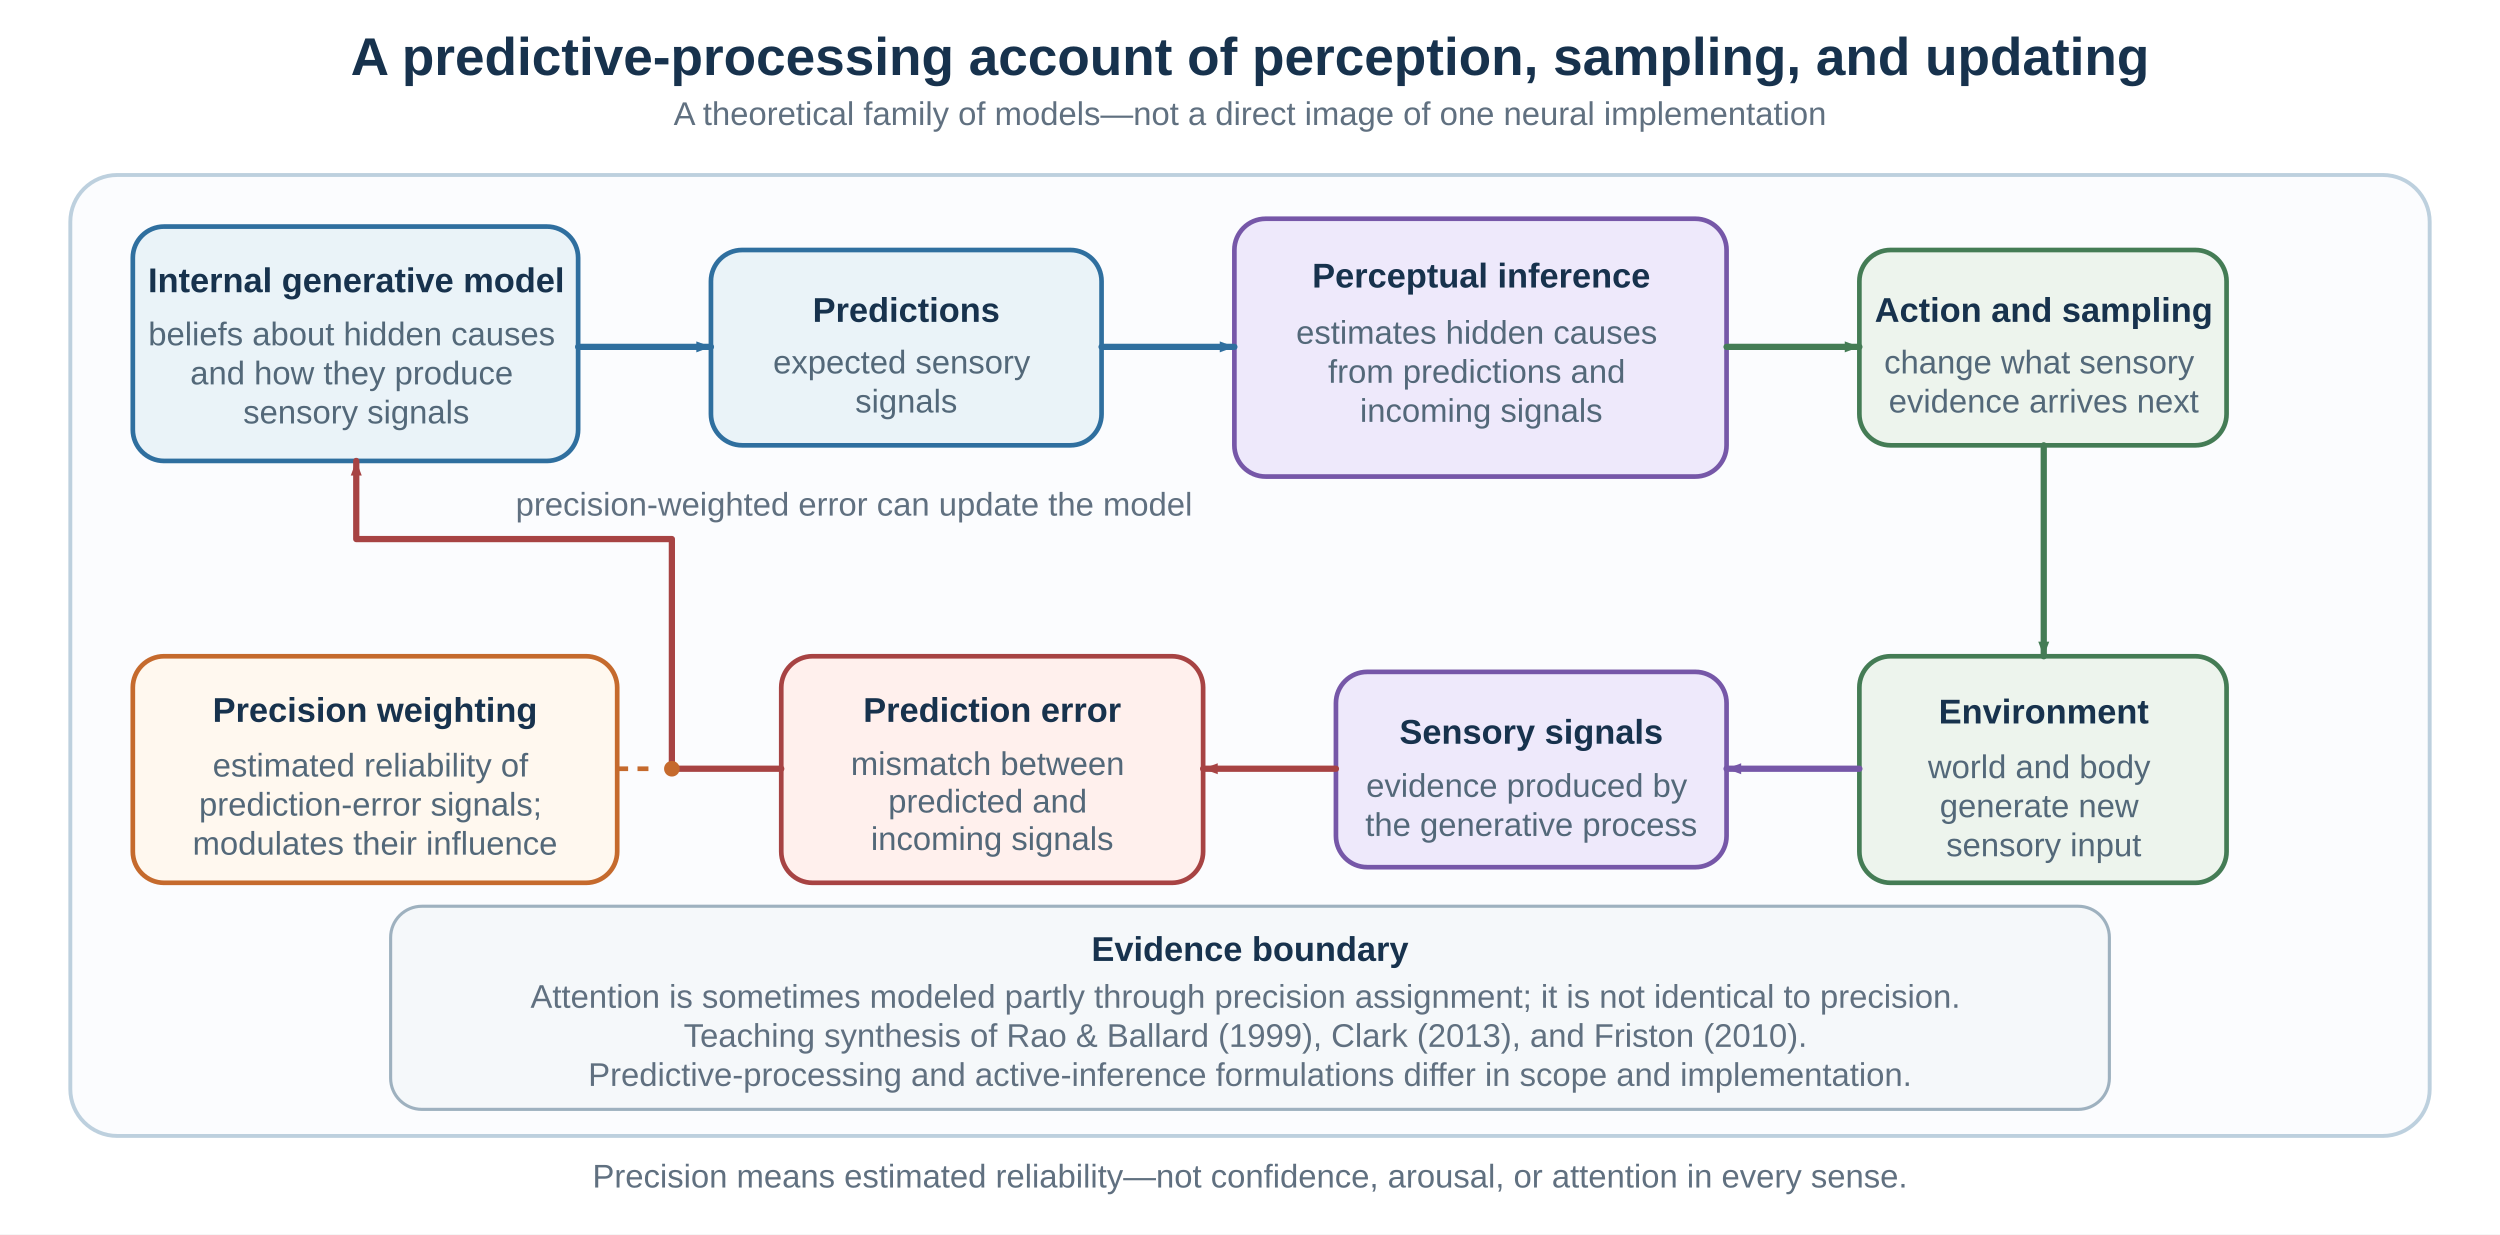
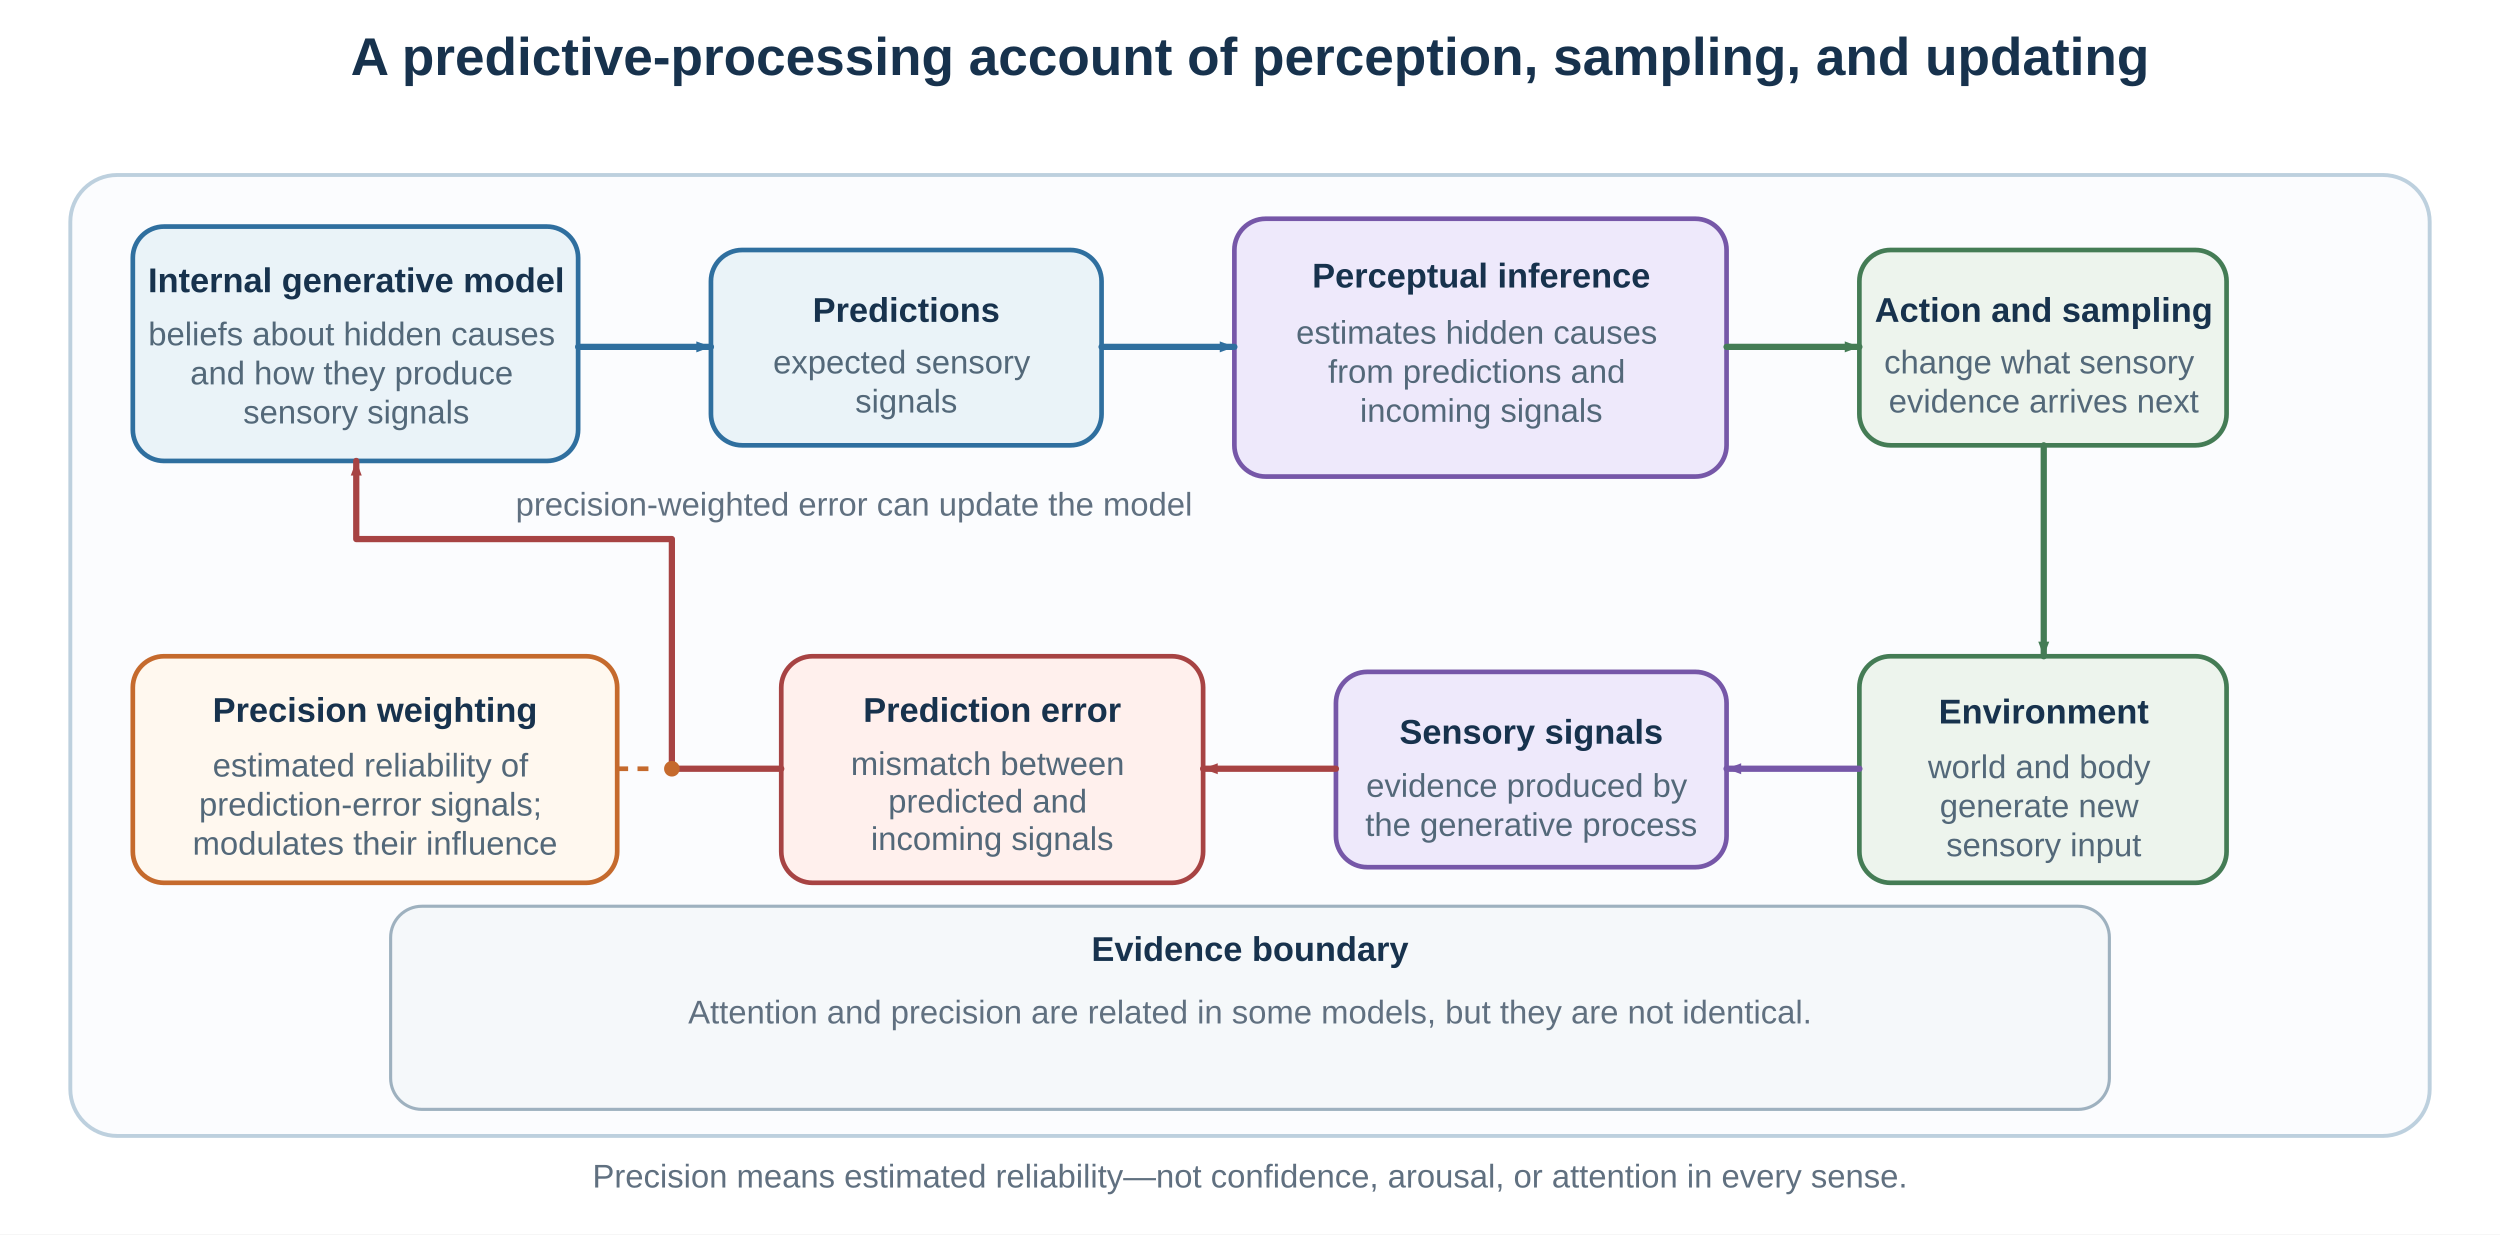
<svg xmlns="http://www.w3.org/2000/svg" width="1600" height="790" viewBox="0 0 1600 790" role="img" aria-labelledby="title desc">
  <defs>
    <marker id="blue-arrow" viewBox="0 0 10 8" markerWidth="11" markerHeight="9" refX="9" refY="4" orient="auto" markerUnits="userSpaceOnUse">
      <path d="M0.5 0.8 L9 4 L0.5 7.2 Z" fill="#2f6f9f" />
    </marker>
    <marker id="purple-arrow" viewBox="0 0 10 8" markerWidth="11" markerHeight="9" refX="9" refY="4" orient="auto" markerUnits="userSpaceOnUse">
      <path d="M0.5 0.8 L9 4 L0.5 7.2 Z" fill="#7657a8" />
    </marker>
    <marker id="green-arrow" viewBox="0 0 10 8" markerWidth="11" markerHeight="9" refX="9" refY="4" orient="auto" markerUnits="userSpaceOnUse">
      <path d="M0.5 0.8 L9 4 L0.5 7.2 Z" fill="#447c55" />
    </marker>
    <marker id="red-arrow" viewBox="0 0 10 8" markerWidth="11" markerHeight="9" refX="9" refY="4" orient="auto" markerUnits="userSpaceOnUse">
      <path d="M0.5 0.8 L9 4 L0.5 7.2 Z" fill="#a74343" />
    </marker>
    <style>
      .title{font:700 34px Arial,sans-serif;fill:#17324d}
      .subtitle{font:21px Arial,sans-serif;fill:#607080}
      .label{font:700 22px Arial,sans-serif;fill:#17324d}
      .body{font:21px Arial,sans-serif;fill:#536879}
      .note{font:21px Arial,sans-serif;fill:#607080}
      .node{stroke-width:3}
      .flow{fill:none;stroke-width:4;stroke-linecap:round;stroke-linejoin:round}
    </style>
  </defs>
  <rect width="1600" height="790" fill="#ffffff" />
  <text class="title" x="800" y="48" text-anchor="middle">A predictive-processing account of perception, sampling, and updating</text>
-   <text class="subtitle" x="800" y="80" text-anchor="middle">A theoretical family of models—not a direct image of one neural implementation</text>
  <rect x="45" y="112" width="1510" height="615" rx="30" fill="#fbfcfe" stroke="#bdd0de" stroke-width="2.5" />
  <rect class="node" x="85" y="145" width="285" height="150" rx="20" fill="#eaf3f8" stroke="#2f6f9f" />
  <text class="label" x="228" y="187" text-anchor="middle">Internal generative model</text>
  <text class="body" x="228" y="221" text-anchor="middle">
    <tspan x="228">beliefs about hidden causes</tspan>
    <tspan x="228" dy="25">and how they produce</tspan>
    <tspan x="228" dy="25">sensory signals</tspan>
  </text>
  <rect class="node" x="455" y="160" width="250" height="125" rx="20" fill="#eaf3f8" stroke="#2f6f9f" />
  <text class="label" x="580" y="206" text-anchor="middle">Predictions</text>
  <text class="body" x="580" y="239" text-anchor="middle">
    <tspan x="580">expected sensory</tspan>
    <tspan x="580" dy="25">signals</tspan>
  </text>
  <rect class="node" x="790" y="140" width="315" height="165" rx="20" fill="#eee9fb" stroke="#7657a8" />
  <text class="label" x="948" y="184" text-anchor="middle">Perceptual inference</text>
  <text class="body" x="948" y="220" text-anchor="middle">
    <tspan x="948">estimates hidden causes</tspan>
    <tspan x="948" dy="25">from predictions and</tspan>
    <tspan x="948" dy="25">incoming signals</tspan>
  </text>
  <rect class="node" x="1190" y="160" width="235" height="125" rx="20" fill="#edf4ed" stroke="#447c55" />
  <text class="label" x="1308" y="206" text-anchor="middle">Action and sampling</text>
  <text class="body" x="1308" y="239" text-anchor="middle">
    <tspan x="1308">change what sensory</tspan>
    <tspan x="1308" dy="25">evidence arrives next</tspan>
  </text>
  <path class="flow" d="M370 222 H455" stroke="#2f6f9f" stroke-width="4" marker-end="url(#blue-arrow)" />
  <path class="flow" d="M705 222 H790" stroke="#2f6f9f" stroke-width="4" marker-end="url(#blue-arrow)" />
  <path class="flow" d="M1105 222 H1190" stroke="#447c55" stroke-width="4" marker-end="url(#green-arrow)" />
  <rect class="node" x="1190" y="420" width="235" height="145" rx="20" fill="#edf4ed" stroke="#447c55" />
  <text class="label" x="1308" y="463" text-anchor="middle">Environment</text>
  <text class="body" x="1308" y="498" text-anchor="middle">
    <tspan x="1308">world and body</tspan>
    <tspan x="1308" dy="25">generate new</tspan>
    <tspan x="1308" dy="25">sensory input</tspan>
  </text>
  <rect class="node" x="855" y="430" width="250" height="125" rx="20" fill="#eee9fb" stroke="#7657a8" />
  <text class="label" x="980" y="476" text-anchor="middle">Sensory signals</text>
  <text class="body" x="980" y="510" text-anchor="middle">
    <tspan x="980">evidence produced by</tspan>
    <tspan x="980" dy="25">the generative process</tspan>
  </text>
  <rect class="node" x="500" y="420" width="270" height="145" rx="20" fill="#fff0ed" stroke="#a74343" />
  <text class="label" x="635" y="462" text-anchor="middle">Prediction error</text>
  <text class="body" x="635" y="496" text-anchor="middle">
    <tspan x="635">mismatch between</tspan>
    <tspan x="635" dy="24">predicted and</tspan>
    <tspan x="635" dy="24">incoming signals</tspan>
  </text>
  <rect class="node" x="85" y="420" width="310" height="145" rx="20" fill="#fff8ef" stroke="#c56a2d" />
  <text class="label" x="240" y="462" text-anchor="middle">Precision weighting</text>
  <text class="body" x="240" y="497" text-anchor="middle">
    <tspan x="240">estimated reliability of</tspan>
    <tspan x="240" dy="25">prediction-error signals;</tspan>
    <tspan x="240" dy="25">modulates their influence</tspan>
  </text>
  <path class="flow" d="M1308 285 V420" stroke="#447c55" stroke-width="4" marker-end="url(#green-arrow)" />
  <path class="flow" d="M1190 492 H1105" stroke="#7657a8" stroke-width="4" marker-end="url(#purple-arrow)" />
  <path class="flow" d="M855 492 H770" stroke="#a74343" stroke-width="4" marker-end="url(#red-arrow)" />
  <path class="flow" d="M500 492 H430 V345 H228 V295" stroke="#a74343" stroke-width="4" marker-end="url(#red-arrow)" />
  <path d="M395 492 H420" fill="none" stroke="#c56a2d" stroke-width="3" stroke-dasharray="7 6" />
  <circle cx="430" cy="492" r="5" fill="#c56a2d" />
  <text class="note" x="330" y="330" text-anchor="start">precision-weighted error can update the model</text>
  <rect x="250" y="580" width="1100" height="130" rx="20" fill="#f5f8fa" stroke="#9eb1bf" stroke-width="2" />
  <text class="label" x="800" y="615" text-anchor="middle">Evidence boundary</text>
-   <text class="note" x="800" y="645" text-anchor="middle">
-     <tspan x="800">Attention is sometimes modeled partly through precision assignment; it is not identical to precision.</tspan>
-     <tspan x="800" dy="25">Teaching synthesis of Rao &amp; Ballard (1999), Clark (2013), and Friston (2010).</tspan>
-     <tspan x="800" dy="25">Predictive-processing and active-inference formulations differ in scope and implementation.</tspan>
+   <text class="note" x="800" y="655" text-anchor="middle">
+     <tspan x="800">Attention and precision are related in some models, but they are not identical.</tspan>
  </text>
  <text class="subtitle" x="800" y="760" text-anchor="middle">Precision means estimated reliability—not confidence, arousal, or attention in every sense.</text>
</svg>
